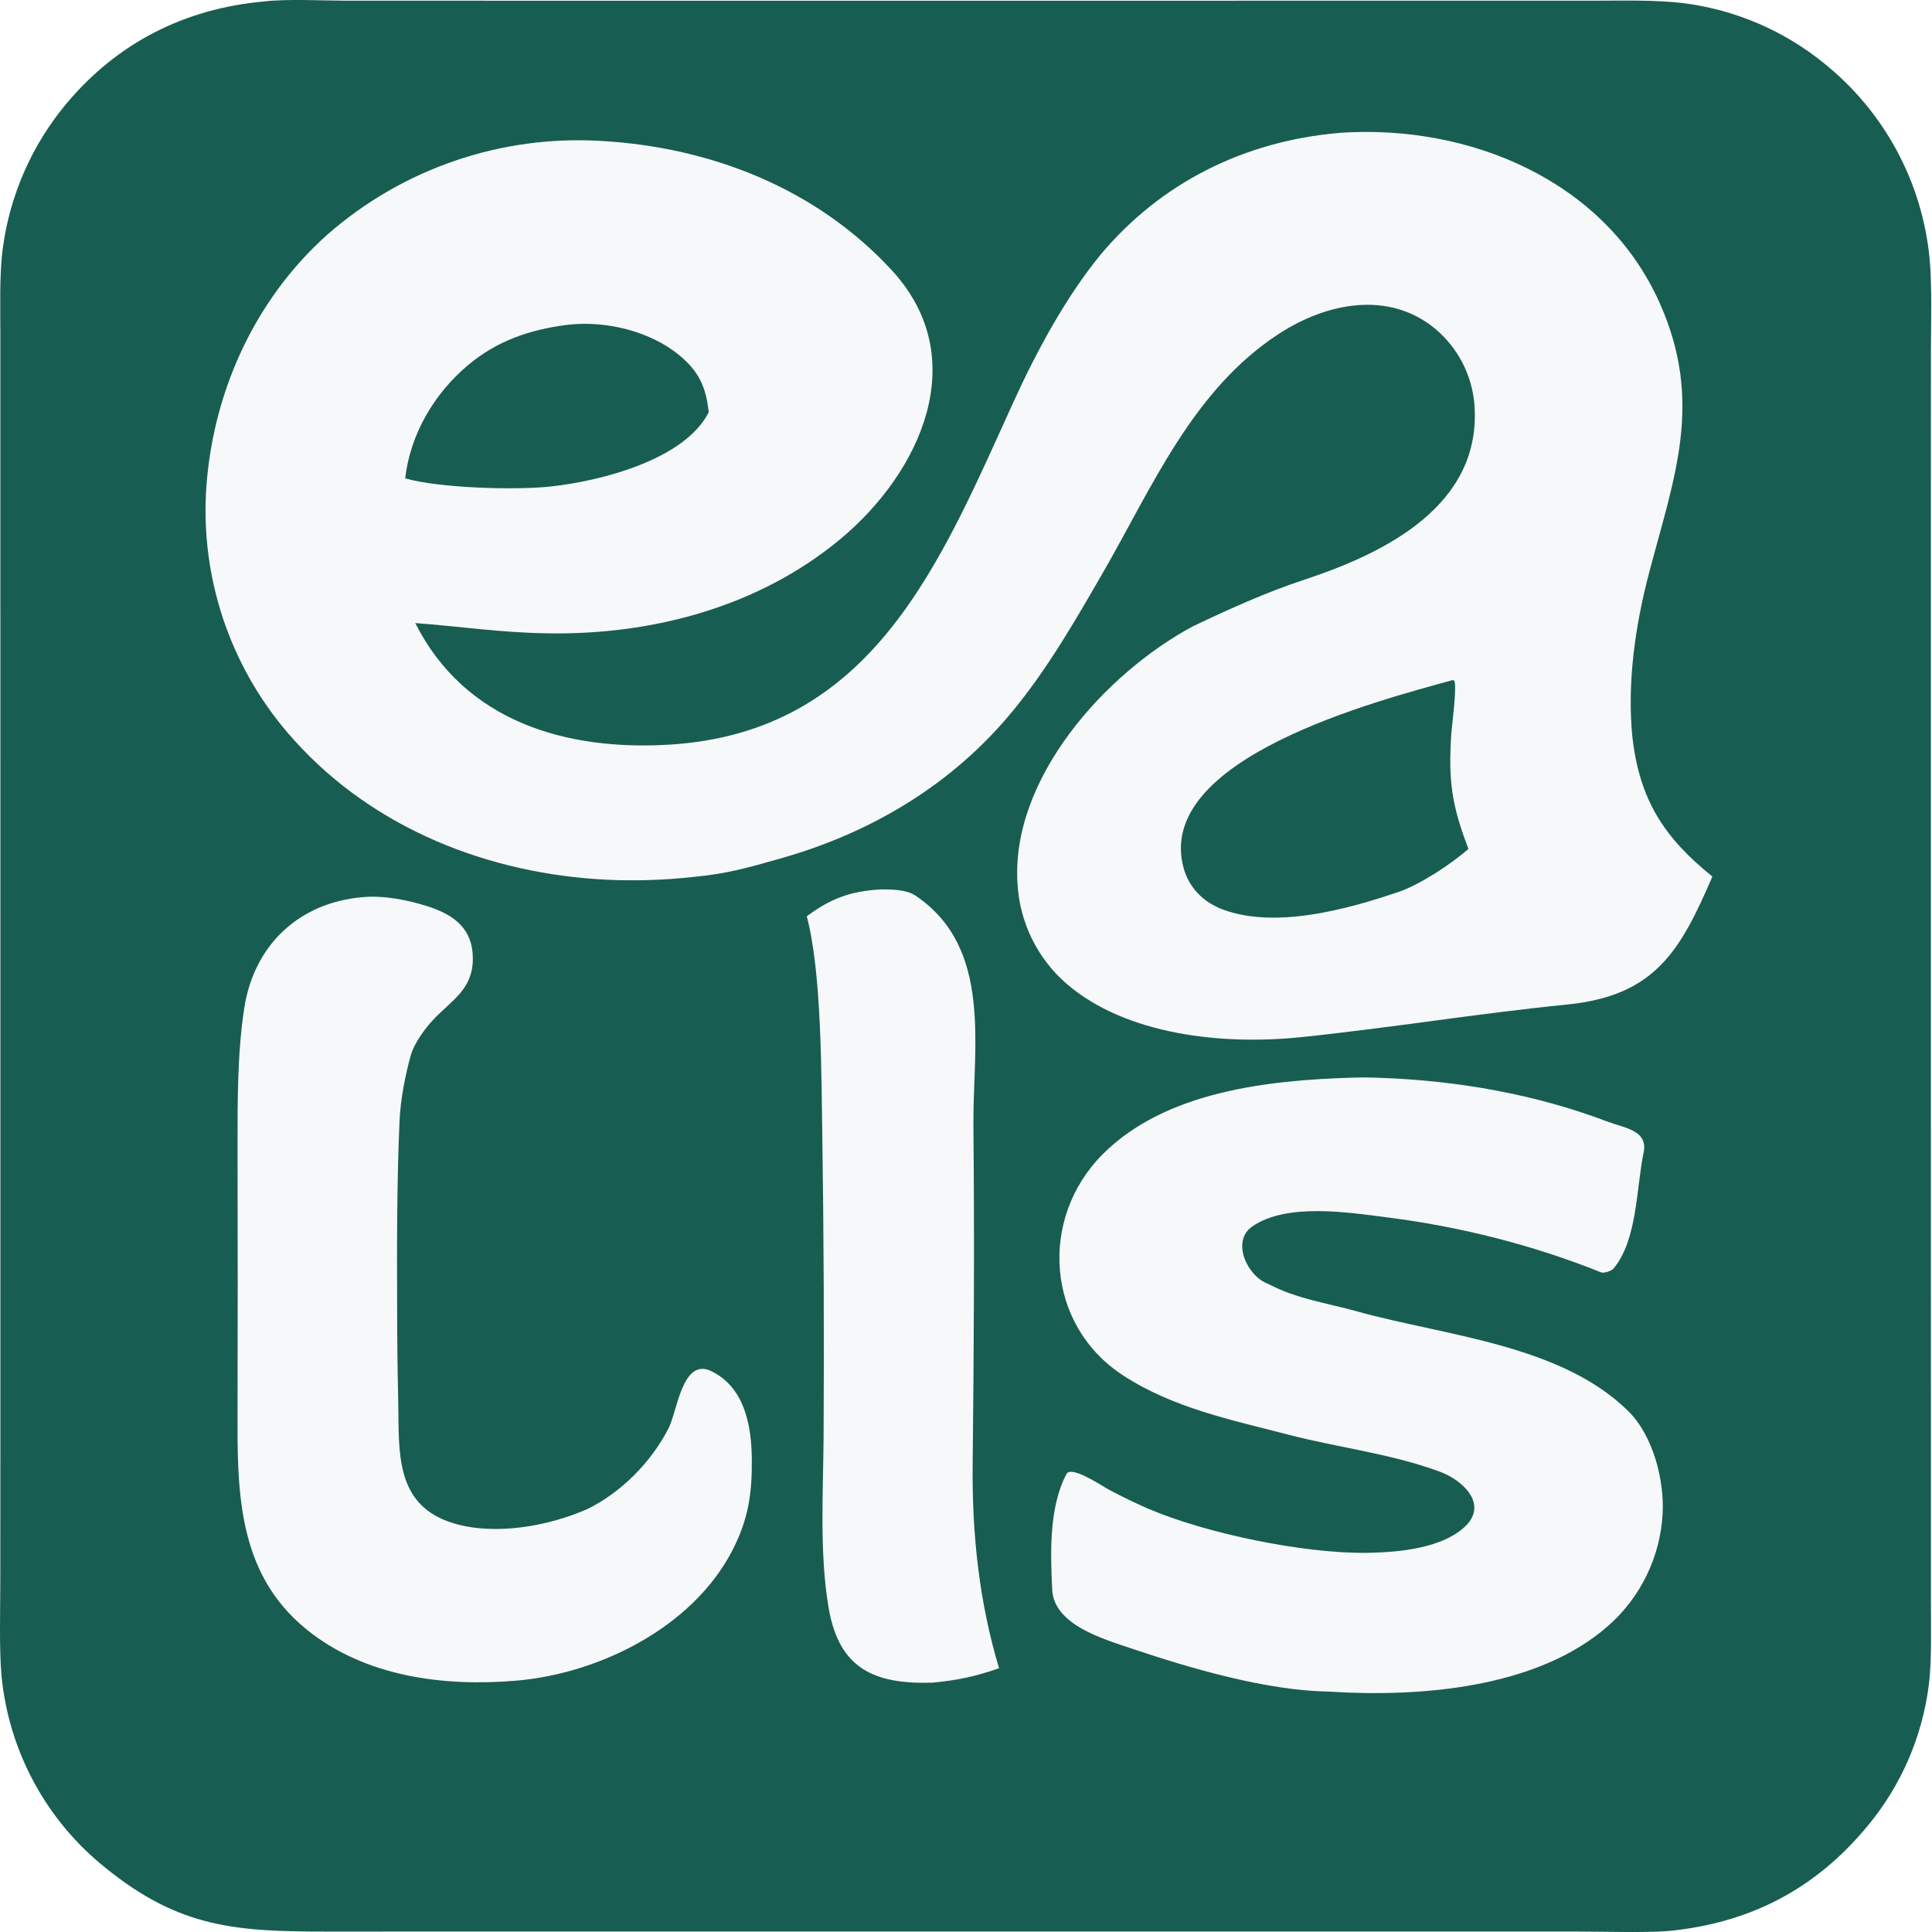
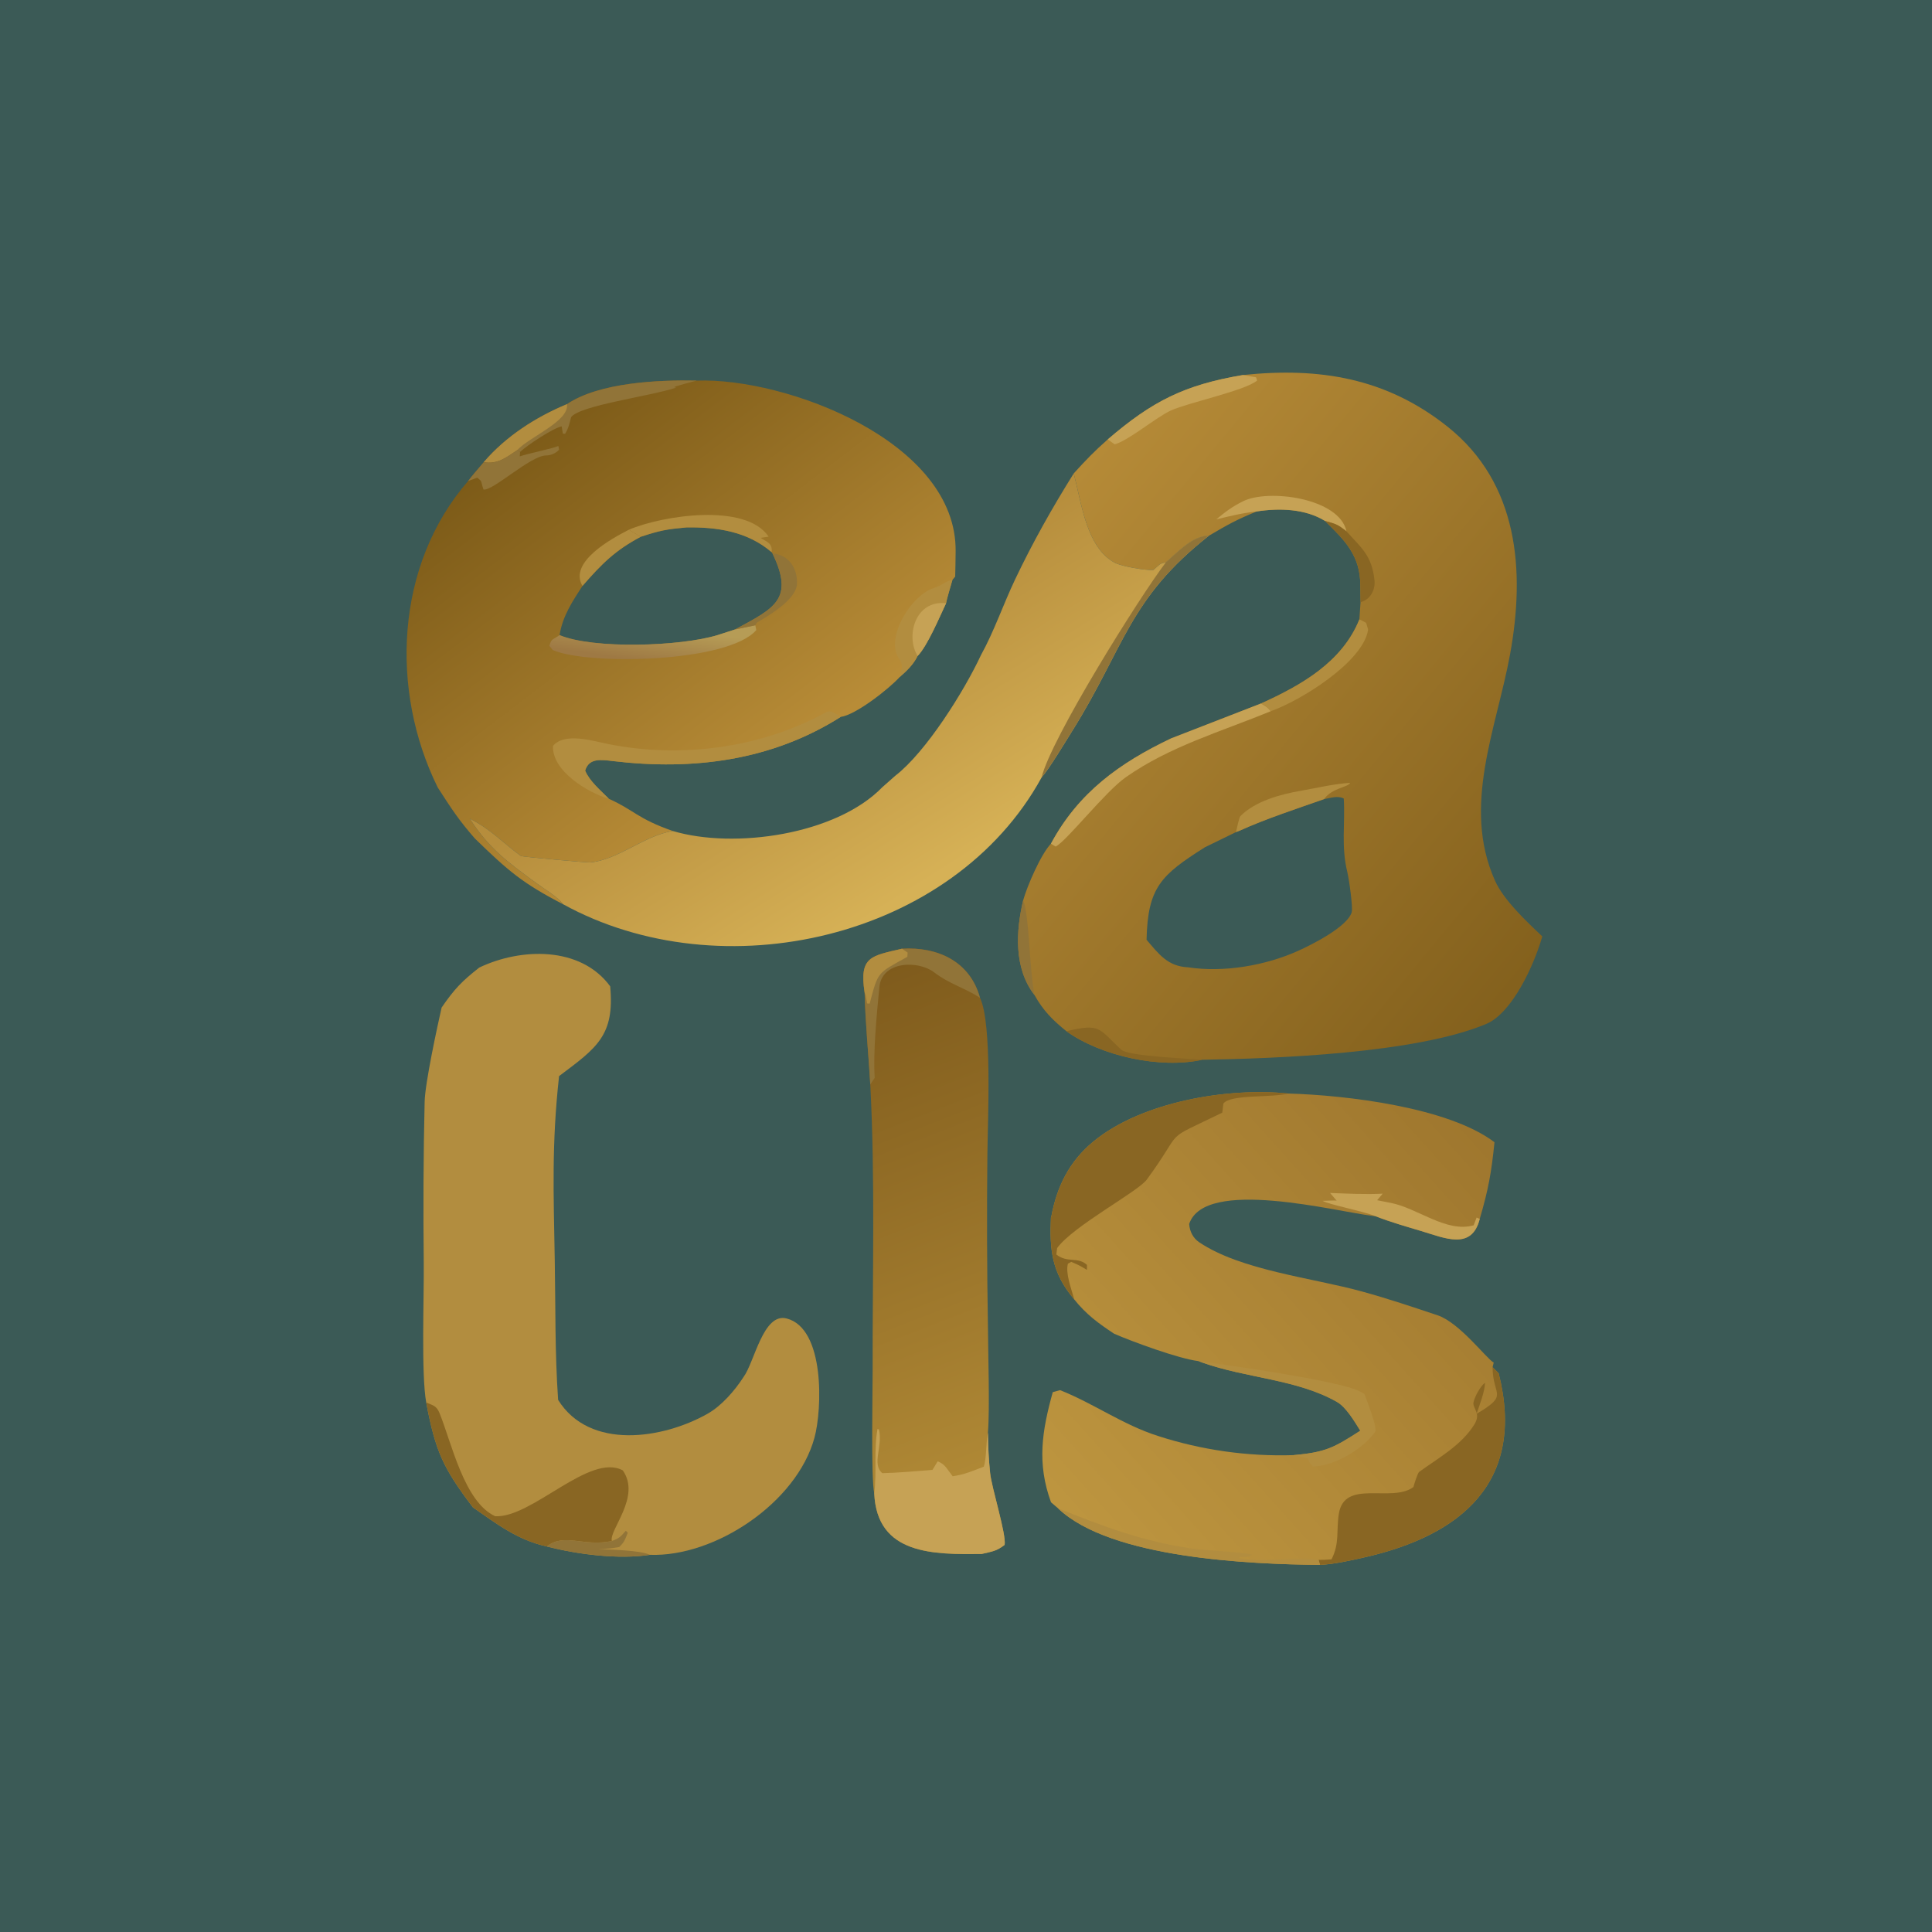
- <svg xmlns="http://www.w3.org/2000/svg" viewBox="137.33 137.11 749.32 749.61">
-   <path fill="#185D52" d="M239.495 137.706C248.191 136.598 262.571 137.368 271.853 137.375L332.711 137.38L528.257 137.386L703.584 137.373L754.806 137.376C766.379 137.378 779.67 136.963 790.964 138.391C810.828 140.992 829.576 149.067 845.112 161.713C868.387 180.395 883.132 207.684 886.004 237.391C887.024 247.895 886.531 263.706 886.519 274.779L886.514 336.404L886.514 539.399L886.52 709.03L886.52 758.251C886.522 768.233 886.926 781.767 885.641 791.311C883.038 811.339 874.78 830.21 861.834 845.711C841.552 870.231 816.092 883.294 784.621 886.347C775.379 887.055 759.408 886.545 749.556 886.546L681.564 886.542L468.272 886.543L310.993 886.543L264.822 886.556C229.593 886.555 207.348 885.445 178.24 861.806C155.316 843.492 140.779 816.682 137.935 787.479C136.986 777.468 137.433 761.626 137.446 751.228L137.482 689.824L137.477 488.024L137.47 317.656L137.471 267.123C137.471 256.902 137.064 243.725 138.351 233.913C141.045 213.031 149.66 193.357 163.18 177.215C182.954 153.64 209.021 140.491 239.495 137.706Z" />
-   <path fill="#F7F8F9" d="M656.771 188.705C656.875 188.687 656.979 188.669 657.083 188.651C707.388 185.198 760.134 207.051 781.361 254.846C798.363 293.128 786.993 322.111 777.251 359.072C771.786 379.807 768.579 401.962 770.699 423.163C773.511 447.474 782.953 462.115 801.732 477.195C789.241 506.241 779.393 523.486 745.21 526.886C710.653 530.329 676.342 536 641.838 539.552C612.186 542.604 574.384 538.91 551.045 518.714C539.858 508.958 533.048 495.124 532.139 480.308C529.263 439.367 566.127 398.343 600.255 380.075C613.791 373.607 628.955 366.786 643.188 362.106C674.502 351.811 712.443 333.287 709.396 293.968C708.437 282.656 703.039 272.183 694.382 264.838C676.191 249.62 652.008 254.628 633.615 266.576C600.026 288.393 584.385 326.208 565.083 359.614C554.408 378.091 543.855 396.481 530.265 412.988C506.818 441.541 475.316 460.288 440.01 470.238C427.39 473.794 419.755 476.092 406.119 477.388C395.006 478.609 383.815 478.958 372.647 478.434C327.048 476.192 282.34 458.664 251.431 424.252C227.817 398.204 215.516 363.843 217.233 328.725C219.267 290.574 235.648 253.79 264.278 228.195C293.546 202.508 331.78 189.427 370.65 191.801C413.16 194.213 454.195 210.266 483.437 242.073C514.784 276.171 494.55 320.298 463.474 346.199C431.779 372.617 390.237 383.6 349.497 382.832C331.647 382.583 315.917 380.139 298.451 378.868C317.736 417.152 357.034 428.4 396.778 426.05C476.054 421.362 502.134 355.454 530.543 293.101C539.392 273.68 550.698 252.597 564.309 235.973C587.826 207.836 620.347 191.84 656.771 188.705Z" />
-   <path fill="#185D52" d="M700.801 401.028L701.524 401.112C702.767 403.133 700.68 418.134 700.421 422.008C699.203 440.261 700.705 449.871 707.08 466.452C700.817 472.089 688.229 480.354 680.273 483.064C659.602 490.108 630.856 498.016 610.144 489.355C609.427 488.994 608.716 488.623 608.01 488.241C602.445 485.261 598.33 480.147 596.61 474.073C584.8 431.516 671.591 409.082 700.801 401.028Z" />
-   <path fill="#185D52" d="M357.148 263.18L358.028 263.078C372.48 261.521 389.523 265.563 400.843 274.895C408.531 281.233 411.294 287.332 412.308 297.074C402.849 315.741 369.544 323.942 350.621 325.905C336.998 327.34 307.614 326.484 294.545 322.707C296.548 305.485 305.799 289.792 318.965 278.75C330.212 269.317 342.792 265.053 357.148 263.18Z" />
-   <path fill="#F7F8F9" d="M662.37 555.231C665.847 555.128 669.327 555.153 672.802 555.307C702.735 556.358 733.152 561.666 761.176 572.348C767.411 574.724 776.871 575.627 775.06 584.232C772.174 597.946 772.692 618.314 763.291 629.391C762.571 630.238 759.494 631.281 758.465 630.749C732.16 620.193 704.172 613.117 676.011 609.505C660.709 607.543 636.433 603.651 623.103 613.052C614.925 618.82 621.35 632.445 629.405 635.267C640.755 641.21 651.712 642.536 664.002 645.959C697.961 655.418 742.97 658.744 769.161 684.69C778.807 694.245 783.098 711.46 782.433 724.253C781.57 741.028 773.983 756.748 761.387 767.86C733.833 792.204 688.151 795.721 652.877 793.44C628.572 793.066 598.992 784.361 576.141 776.655C565.232 772.976 546.165 767.475 545.581 753.839C544.876 739.599 544.321 721.831 551.122 709.021C552.979 705.524 565.023 713.743 567.816 715.234C572.685 717.809 577.647 720.206 582.691 722.42C605.243 732.112 643.158 739.92 667.714 739.61C679.821 739.386 697.289 737.999 706.366 728.821C714.545 720.027 704.208 711.19 696.213 708.209C677.313 701.161 656.939 698.862 637.545 693.845C615.312 688.062 592.553 683.485 573 670.708C543.079 651.155 540.349 609.804 565.212 584.911C589.574 560.52 629.454 556.186 662.37 555.231Z" />
-   <path fill="#F7F8F9" d="M278.009 485.209C286.295 484.425 295.82 486.354 303.622 488.872C313.679 492.197 320.831 497.572 320.791 509.078C320.75 520.963 312.848 524.976 305.547 532.632C302.384 535.949 298.022 541.916 296.768 546.366C294.588 554.099 292.711 563.804 292.359 571.827C291.295 596.06 291.336 620.649 291.419 644.891C291.426 656.877 291.569 668.863 291.847 680.847C292.232 700.103 290.21 721.194 313.332 728.147C329.491 733.006 350.199 729.255 365.305 722.579C378.406 716.134 389.919 704.442 396.556 691.608C400.033 685.409 401.907 663.552 413.339 669.126C426.214 675.403 428.891 690.11 429.029 703.136C429.172 716.635 427.68 726.7 421.442 738.738C406.07 768.464 369.976 786.405 337.795 789.185C309.588 791.622 279.058 787.717 256.412 769.442C228.67 747.055 229.412 714.171 229.499 681.951L229.561 635.776L229.497 581.57C229.495 564.206 229.443 545.348 232.104 528.212C235.917 503.657 253.491 487.278 278.009 485.209Z" />
-   <path fill="#F7F8F9" d="M478.945 482.206C483.147 482.176 488.911 482.208 492.482 484.571C522.779 504.935 514.707 543.375 515.015 574.387C515.451 618.237 515.186 661.669 514.724 705.466C514.441 732.274 517.229 758.679 524.964 784.372C515.79 787.591 508.604 789.103 499.011 789.988C476.726 790.617 462.89 784.763 458.83 760.932C455.244 739.886 456.714 716.245 456.877 694.906C457.114 655.642 456.948 616.376 456.378 577.116C455.968 553.52 456.171 514.57 450.354 492.633C459.793 485.598 467.432 482.881 478.945 482.206Z" />
+ <svg xmlns="http://www.w3.org/2000/svg" viewBox="0.00 0.00 1024.00 1024.00">
+   <path fill="#3B5A56" d="M0 0h1024v1024h-1024Z" />
+   <defs>
+     <linearGradient id="gradient_0" gradientUnits="userSpaceOnUse" x1="629.083" y1="449.851" x2="525.98" y2="364.621">
+       <stop offset="0" stop-color="#84611D" />
+       <stop offset="1" stop-color="#B58A37" />
+     </linearGradient>
+   </defs>
+   <defs>
+     <linearGradient id="gradient_1" gradientUnits="userSpaceOnUse" x1="426.208" y1="343.817" x2="476.742" y2="409.951">
+       <stop offset="0" stop-color="#7D5B18" />
+       <stop offset="1" stop-color="#B88C37" />
+     </linearGradient>
+   </defs>
+   <defs>
+     <linearGradient id="gradient_2" gradientUnits="userSpaceOnUse" x1="448.976" y1="382.153" x2="447.945" y2="389.41">
+       <stop offset="0" stop-color="#B69C56" />
+       <stop offset="1" stop-color="#9E7944" />
+     </linearGradient>
+   </defs>
+   <defs>
+     <linearGradient id="gradient_3" gradientUnits="userSpaceOnUse" x1="618.298" y1="486.222" x2="535.009" y2="561.336">
+       <stop offset="0" stop-color="#9F772E" />
+       <stop offset="1" stop-color="#BD953F" />
+     </linearGradient>
+   </defs>
+   <defs>
+     <linearGradient id="gradient_4" gradientUnits="userSpaceOnUse" x1="478.761" y1="388.928" x2="506.903" y2="433.69">
+       <stop offset="0" stop-color="#B68D3C" />
+       <stop offset="1" stop-color="#D6B156" />
+     </linearGradient>
+   </defs>
+   <defs>
+     <linearGradient id="gradient_5" gradientUnits="userSpaceOnUse" x1="486.702" y1="455.976" x2="523.19" y2="549.816">
+       <stop offset="0" stop-color="#7F5B1C" />
+       <stop offset="1" stop-color="#AF8835" />
+     </linearGradient>
+   </defs>
+   <g transform="translate(-837.441 -672.387) scale(2.625435)">
+     <path fill="url(#gradient_0)" d="M569.883 331.818C585.277 330.211 598.784 332.363 611.183 342.224C625.512 353.621 626.915 371.276 623.822 388.204C621.095 403.131 614.043 418.85 620.779 433.886C622.501 437.788 627.231 442.218 630.328 445.142C628.702 450.882 624.268 460.614 619.011 462.819C604.754 468.797 576.465 469.801 561.644 470.053C553.175 471.909 541.294 469.315 534.261 464.291C531.475 462.038 529.572 460.133 527.81 456.976C523.618 451.571 524.053 444.113 525.531 437.85C526.321 434.998 529.109 428.552 531.132 426.431C536.673 416.107 545.011 410.113 555.383 405.176L573.568 398.113C581.668 394.443 589.938 389.77 593.404 381.139L593.638 377.672L593.598 374.341C593.592 368.25 590.508 365.237 586.461 361.268C582.457 358.8 577.246 358.65 572.7 359.353C568.65 360.995 566.841 362.006 563.043 364.247C559.773 364.253 556.852 367.45 554.313 369.661C553.065 369.799 552.978 370.215 551.808 371.171C550.266 371.286 545.409 370.456 543.999 369.695C538.313 366.626 537.351 357.849 535.737 351.677C538.229 348.94 539.846 347.243 542.609 344.808C551.571 337.121 558.041 333.81 569.883 331.818ZM568.475 424.095L562.224 427.148C553.397 432.737 550.675 435.189 550.438 445.822C552.896 448.698 554.707 451.207 558.839 451.386C566.002 452.493 574.557 451.014 581.129 448.015C583.56 446.931 590.981 443.245 591.852 440.272C592.132 439.316 591.317 433.592 590.959 432.118C589.692 426.898 590.557 422.469 590.252 417.312C589.039 416.692 587.713 417.171 586.277 417.431C581.017 419.276 574.324 421.478 569.368 423.746L568.475 424.095Z" />
+     <path fill="#C6A255" d="M573.568 398.113C574.655 398.832 574.731 398.72 575.516 399.678C565.38 403.848 555.115 406.777 546.22 413.031C542.053 415.96 534.218 426.003 532.082 427.004L531.132 426.431C536.673 416.107 545.011 410.113 555.383 405.176L573.568 398.113Z" />
+     <path fill="#C6A255" d="M542.609 344.808C551.571 337.121 558.041 333.81 569.883 331.818L572.536 332.269L572.758 332.924C570.277 334.991 558.961 337.349 555.388 338.957C552.439 340.284 546.766 345.078 544.003 345.805L542.609 344.808Z" />
+     <path fill="#B28D3F" d="M593.404 381.139C595.144 382.082 594.599 381.394 595.165 383.214C594.202 389.765 581.376 397.64 575.516 399.678C574.731 398.72 574.655 398.832 573.568 398.113C581.668 394.443 589.938 389.77 593.404 381.139Z" />
+     <path fill="#C6A255" d="M564.519 360.951C566.437 359.369 567.62 358.452 569.897 357.307C575.016 354.732 589.395 356.64 590.794 363.369C588.941 361.925 588.773 361.933 586.461 361.268C582.457 358.8 577.246 358.65 572.7 359.353C569.7 359.682 567.449 360.256 564.519 360.951Z" />
+     <path fill="#896623" d="M534.261 464.291C541.194 462.617 540.744 463.751 545.331 468.022C546.762 469.354 559.518 469.834 561.644 470.053C553.175 471.909 541.294 469.315 534.261 464.291Z" />
+     <path fill="#896623" d="M586.461 361.268C588.773 361.933 588.941 361.925 590.794 363.369C593.687 366.601 595.954 368.213 596.455 373.279C596.652 375.268 595.556 377.187 593.638 377.672L593.598 374.341C593.592 368.25 590.508 365.237 586.461 361.268Z" />
+     <path fill="#917438" d="M525.531 437.85C526.773 440.891 526.753 451.459 527.81 456.976C523.618 451.571 524.053 444.113 525.531 437.85Z" />
+     <path fill="#B28D3F" d="M568.475 424.095C568.643 423.574 569.1 421.146 569.385 420.858C572.373 417.836 577.469 416.45 581.609 415.739C584.779 415.194 588.36 414.315 591.545 414.15C591.069 415.088 587.903 415.137 586.277 417.431C581.017 419.276 574.324 421.478 569.368 423.746L568.475 424.095Z" />
+     <path fill="url(#gradient_1)" d="M459.62 332.939C477.581 332.277 512.242 345.237 511.893 367.507C511.867 369.18 511.863 370.841 511.804 372.513L511.254 373.155C510.985 374.12 510.085 377.064 509.957 377.889C508.589 380.772 506.191 386.499 504.221 388.52C503.369 390.263 502.062 391.507 500.588 392.799C498.459 395.154 491.72 400.45 488.688 400.835C474.735 409.674 458.882 411.667 442.775 409.758C440.368 409.472 437.864 409.06 437.103 411.681C438.006 413.828 440.177 415.629 441.9 417.368C447.076 419.697 447.58 421.341 454.808 423.871C449.063 424.744 443.651 429.777 438.059 430.209C437.495 430.252 424.379 429.091 424.123 428.904C420.403 426.177 418.228 423.635 413.8 421.354C417.719 427.477 421.591 430.248 427.464 434.542C428.921 435.607 431.719 437.288 432.634 438.643C424.468 434.423 421.565 431.924 414.837 425.378C411.542 421.606 410.101 419.356 407.341 415.081C397.647 395.438 398.762 370.16 413.465 353.227C414.344 352.042 415.661 350.563 416.64 349.402C421.128 344.17 427.118 340.331 433.433 337.696C439.942 333.285 452.055 332.778 459.62 332.939ZM436.566 374.395C434.533 377.498 432.514 380.556 431.941 384.328C438.793 387.177 456.283 386.621 463.829 384.319L467.375 383.175C475.25 378.904 479.428 377.138 474.92 367.833L474.762 367.586C469.872 363.391 463.758 362.491 457.568 362.579C453.525 362.954 452.285 363.171 448.344 364.463C443.199 367.178 440.414 369.958 436.566 374.395Z" />
+     <path fill="#B28D3F" d="M441.9 417.368C437.568 416.117 430.358 411.692 430.614 406.679C432.977 403.897 438.658 405.689 441.716 406.304C456.39 409.255 472.604 407.145 485.757 399.879C486.74 399.337 487.87 400.333 488.688 400.835C474.735 409.674 458.882 411.667 442.775 409.758C440.368 409.472 437.864 409.06 437.103 411.681C438.006 413.828 440.177 415.629 441.9 417.368Z" />
+     <path fill="#917438" d="M433.433 337.696C439.942 333.285 452.055 332.778 459.62 332.939C458.895 333.15 455.4 334.003 455.059 334.282L455.494 334.357C450.1 336.138 436.109 337.918 434.273 340.313C433.909 341.682 433.786 342.441 433.06 343.684L432.598 343.658L432.363 342.172C430.499 342.605 425.452 345.953 423.96 347.34L423.391 346.966C421.129 348.495 419.411 349.862 416.64 349.402C421.128 344.17 427.118 340.331 433.433 337.696Z" />
+     <path fill="#B28D3F" d="M416.64 349.402C421.128 344.17 427.118 340.331 433.433 337.696C433.941 341.116 425.887 344.283 423.391 346.966C421.129 348.495 419.411 349.862 416.64 349.402Z" />
+     <path fill="#B28D3F" d="M500.588 392.799C500.916 391.445 501.451 390.471 500.524 389.162C497.468 384.842 503.105 376.086 507.528 374.81C509.106 374.355 509.944 373.341 511.254 373.155C510.985 374.12 510.085 377.064 509.957 377.889C508.589 380.772 506.191 386.499 504.221 388.52C503.369 390.263 502.062 391.507 500.588 392.799Z" />
+     <path fill="#C6A255" d="M504.221 388.52C501.755 384.62 503.695 377.169 509.957 377.889C508.589 380.772 506.191 386.499 504.221 388.52Z" />
+     <path fill="#917438" d="M423.96 347.34L423.9 348.234C425.936 347.577 430.58 346.649 431.688 346.141L431.851 346.888C431.129 347.64 430.2 348.044 429.212 348.051C426.068 348.072 418.394 355.332 416.576 354.923C415.971 353.147 416.427 353.398 415.311 352.535L413.465 353.227C414.344 352.042 415.661 350.563 416.64 349.402C419.411 349.862 421.129 348.495 423.391 346.966L423.96 347.34Z" />
+     <path fill="url(#gradient_2)" d="M471.451 382.336L471.652 383.296C466.076 389.867 437.816 390.47 430.579 387.342L429.88 386.489C430.334 385.014 430.295 385.432 431.941 384.328C438.793 387.177 456.283 386.621 463.829 384.319L467.375 383.175L471.451 382.336Z" />
+     <path fill="#B28D3F" d="M445.91 363.054C452.568 360.184 469.531 357.528 474.14 364.446C473.607 364.527 473.074 364.608 472.541 364.688C473.904 365.591 474.907 365.739 474.762 367.586C469.872 363.391 463.758 362.491 457.568 362.579C453.525 362.954 452.285 363.171 448.344 364.463L445.91 363.054Z" />
+     <path fill="#B28D3F" d="M445.91 363.054L448.344 364.463C443.199 367.178 440.414 369.958 436.566 374.395C433.681 369.579 442.529 364.784 445.91 363.054Z" />
+     <path fill="#917438" d="M474.92 367.833C478.171 368.076 479.984 370.773 479.87 373.95C479.778 376.525 476.113 379.079 474.114 380.37C473.348 380.867 472.566 381.339 471.77 381.787L471.451 382.336L467.375 383.175C475.25 378.904 479.428 377.138 474.92 367.833Z" />
+     <path fill="url(#gradient_3)" d="M531.134 501.88C531.16 501.82 531.186 501.76 531.212 501.7C532.329 495.633 534.873 490.52 539.737 486.527C549.508 478.508 566.822 475.605 579.047 476.865C590.648 477.187 611.385 479.631 620.678 486.699C620.063 492.813 619.435 496.274 617.704 502.169C616.102 508.575 610.649 506.047 605.925 504.637C602.881 503.728 599.601 502.792 596.672 501.637L596.229 501.589C588.808 500.732 562.174 493.722 559.04 503.21C559.148 504.693 559.821 506.057 561.069 506.896C569.533 512.585 583.962 514.076 593.911 516.824C599.491 518.364 603.997 519.905 609.193 521.634C613.626 523.109 619.062 530.401 620.525 531.184L620.294 532.101L621.524 533.344C627.05 555.344 613.877 566.109 594.345 570.522C591.443 571.178 588.439 571.852 585.466 572.03C571.413 571.89 543.202 570.733 532.597 560.625L531.15 559.386C528.272 551.499 529.325 545.024 531.502 537.153C531.993 537.017 532.484 536.881 532.975 536.745C539.833 539.463 545.609 543.72 552.758 546C561.585 548.854 570.838 550.161 580.109 549.863C586.636 549.294 588.291 548.341 593.587 544.937C592.416 543.076 590.74 540.185 588.866 539.118C580.834 534.549 570.576 534.329 561.789 531.209L560.876 530.881C556.874 530.379 547.688 527.001 543.905 525.364C540.744 523.28 538.239 521.446 535.841 518.436C531.286 513.02 530.852 508.512 531.134 501.88Z" />
+     <path fill="#896623" d="M620.294 532.101L621.524 533.344C627.05 555.344 613.877 566.109 594.345 570.522C591.443 571.178 588.439 571.852 585.466 572.03L585.159 571.019C586.163 571.021 586.782 570.977 587.778 570.906C589.453 567.6 588.705 565.244 589.254 561.728C590.373 554.576 599.874 559.57 604.304 556.318C604.459 555.781 605.152 553.48 605.463 553.256C609.384 550.404 614.026 547.868 616.631 543.642C618.037 541.359 616.212 540.462 616.437 539.213C616.611 538.247 617.852 535.83 618.772 535.284C618.682 537.167 617.683 539.677 617.057 541.537C623.752 537.565 620.291 537.983 620.294 532.101Z" />
+     <path fill="#896623" d="M531.134 501.88C531.16 501.82 531.186 501.76 531.212 501.7C532.329 495.633 534.873 490.52 539.737 486.527C549.508 478.508 566.822 475.605 579.047 476.865C575.547 477.758 567.403 476.975 565.947 478.888L565.72 480.73C553.084 486.878 558.472 483.34 550.492 494.233C548.684 496.702 535.652 503.571 532.382 508.067L532.226 509.365C534.495 511.149 536.554 509.745 538.41 511.462L538.404 512.471L537.664 512.03C536.757 511.496 536.226 511.26 535.24 510.847L534.565 511.218C534.027 513.166 535.257 516.273 535.841 518.436C531.286 513.02 530.852 508.512 531.134 501.88Z" />
+     <path fill="#B28D3F" d="M560.876 530.881C566.703 531.669 589.351 534.841 593.427 536.976C593.632 537.083 593.841 537.181 594.045 537.289C594.168 537.354 594.287 537.426 594.407 537.495C595.03 539.236 596.786 543.476 596.652 545.054C594.345 548.534 588.193 552.181 584.01 552.156C583.222 551.247 583.421 551.58 582.981 550.532C581.777 550.207 581.339 550.07 580.109 549.863C586.636 549.294 588.291 548.341 593.587 544.937C592.416 543.076 590.74 540.185 588.866 539.118C580.834 534.549 570.576 534.329 561.789 531.209L560.876 530.881Z" />
+     <path fill="#C6A255" d="M596.672 501.637C594.12 500.584 587.143 499.265 585.984 498.535C586.462 498.52 588.465 498.427 588.808 498.481L587.483 496.94C591.04 497.071 594.552 497.264 598.107 497.085L596.99 498.404L597.659 498.537L599.633 498.923C605.124 499.945 610.917 505.038 616.465 503.47L617.071 501.908L617.704 502.169C616.102 508.575 610.649 506.047 605.925 504.637C602.881 503.728 599.601 502.792 596.672 501.637Z" />
+     <path fill="#B28D3F" d="M532.597 560.625C542.091 564.366 549.148 567.116 559.425 568.71C562.177 569.136 569.95 569.393 571.72 569.96C570.937 570.653 570.311 570.398 568.946 570.443L569.639 570.333L569.017 570.63C573.978 571.633 580.897 570.2 585.159 571.019L585.466 572.03C571.413 571.89 543.202 570.733 532.597 560.625Z" />
+     <path fill="#B28D3F" d="M415.715 451.441C424.066 447.442 436.16 447.053 442.156 455.222C443.095 465.199 439.41 467.657 431.836 473.349C430.334 487.078 430.721 496.785 430.967 510.568C431.141 520.283 430.974 528.857 431.645 538.713C438.014 548.927 452.811 546.6 461.802 541.518C464.677 539.893 467.31 536.827 469.061 534.12C471.292 531.126 473.022 521.058 477.776 522.277C485.536 524.266 484.966 540.604 483.395 546.354C479.814 559.463 463.339 570.456 450.187 569.993C443.844 570.957 435.534 569.91 429.375 568.307C423.525 567.038 419.286 563.774 414.456 560.423C408.414 552.46 406.896 549.14 405.019 539.248C403.979 533.618 404.595 517.757 404.519 511.07C404.402 500.731 404.445 488.906 404.699 478.514C404.794 474.676 407.244 463.403 408.124 459.513C410.755 455.69 412.212 454.209 415.715 451.441Z" />
+     <path fill="#896623" d="M405.019 539.248C406.383 539.825 407.087 539.866 407.711 541.397C410.108 547.272 412.681 559.348 418.941 562.201C426.388 562.591 438.003 549.319 444.706 552.949C448.435 558.307 441.907 564.92 442.485 567.209C436.697 568.415 432.897 565.479 429.375 568.307C423.525 567.038 419.286 563.774 414.456 560.423C408.414 552.46 406.896 549.14 405.019 539.248Z" />
+     <path fill="#917438" d="M442.485 567.209C444.066 566.613 444.233 566.344 445.306 565.135L445.707 565.534C445.119 566.961 445.098 567.346 443.981 568.415C442.158 568.739 441.632 568.767 439.764 568.825C442.381 568.973 448.09 569.04 450.187 569.993C443.844 570.957 435.534 569.91 429.375 568.307C432.897 565.479 436.697 568.415 442.485 567.209Z" />
+     <path fill="url(#gradient_4)" d="M517.004 388.365C519.646 383.592 521.512 378.111 523.868 373.149C527.399 365.713 531.375 358.645 535.737 351.677C537.351 357.849 538.313 366.626 543.999 369.695C545.409 370.456 550.266 371.286 551.808 371.171C552.978 370.215 553.065 369.799 554.313 369.661C556.852 367.45 559.773 364.253 563.043 364.247C546.806 376.998 546.028 386.735 535.415 403.691C534.052 405.868 530.794 411.286 529.238 413.079C511.343 445.73 464.63 456.256 432.634 438.643C431.719 437.288 428.921 435.607 427.464 434.542C421.591 430.248 417.719 427.477 413.8 421.354C418.228 423.635 420.403 426.177 424.123 428.904C424.379 429.091 437.495 430.252 438.059 430.209C443.651 429.777 449.063 424.744 454.808 423.871C467.239 427.564 487.791 424.614 497.102 415.017L499.717 412.708C505.96 407.885 513.651 395.568 517.004 388.365Z" />
+     <path fill="#917438" d="M554.313 369.661C556.852 367.45 559.773 364.253 563.043 364.247C546.806 376.998 546.028 386.735 535.415 403.691C534.052 405.868 530.794 411.286 529.238 413.079C531.113 405.238 548.998 376.64 554.313 369.661Z" />
+     <path fill="url(#gradient_5)" d="M501.07 447.633C508.246 447.196 514.801 450.169 516.817 457.56C519.305 462.679 518.374 482.32 518.307 489.033C518.182 500.728 518.22 512.423 518.42 524.116C518.442 529.35 518.811 540.448 518.414 545.33C518.459 548.32 518.558 550.567 518.857 553.465C519.172 556.521 522.166 565.897 521.783 567.99C520.101 569.289 519.251 569.311 517.115 569.827C507.504 569.907 496.03 570.051 495.466 557.597C494.778 554.459 495.153 536.868 495.142 532.652C495.091 513.476 495.667 494.232 494.666 475.047C494.302 468.78 493.67 462.776 493.519 456.454C492.403 449.182 494.849 449.097 501.07 447.633Z" />
+     <path fill="#C6A255" d="M495.466 557.597C496.013 553.065 495.347 548.94 496.121 544.588L496.42 544.694C497.22 548.169 494.913 551.631 497.083 553.507C500.303 553.442 503.969 553.09 507.216 552.848L508.269 551.12C509.81 551.706 510.084 552.605 511.295 554.13C513.723 553.783 515.3 553.061 517.578 552.199C518.116 550.673 518.018 547.715 518.335 545.792L518.414 545.33C518.459 548.32 518.558 550.567 518.857 553.465C519.172 556.521 522.166 565.897 521.783 567.99C520.101 569.289 519.251 569.311 517.115 569.827C507.504 569.907 496.03 570.051 495.466 557.597Z" />
+     <path fill="#917438" d="M501.07 447.633C508.246 447.196 514.801 450.169 516.817 457.56C514.057 455.664 510.688 454.811 507.537 452.383C504.398 449.964 496.882 450.016 496.481 455.551C495.998 460.691 495.199 468.496 495.561 473.689L494.666 475.047C494.302 468.78 493.67 462.776 493.519 456.454C492.403 449.182 494.849 449.097 501.07 447.633Z" />
+     <path fill="#B28D3F" d="M493.519 456.454C492.403 449.182 494.849 449.097 501.07 447.633L502.206 448.409L502.144 449.272C496.02 452.67 496.283 452.148 494.535 458.717L494.021 458.674L493.876 457.853C493.687 456.828 493.801 457.227 493.519 456.454Z" />
+   </g>
</svg>
